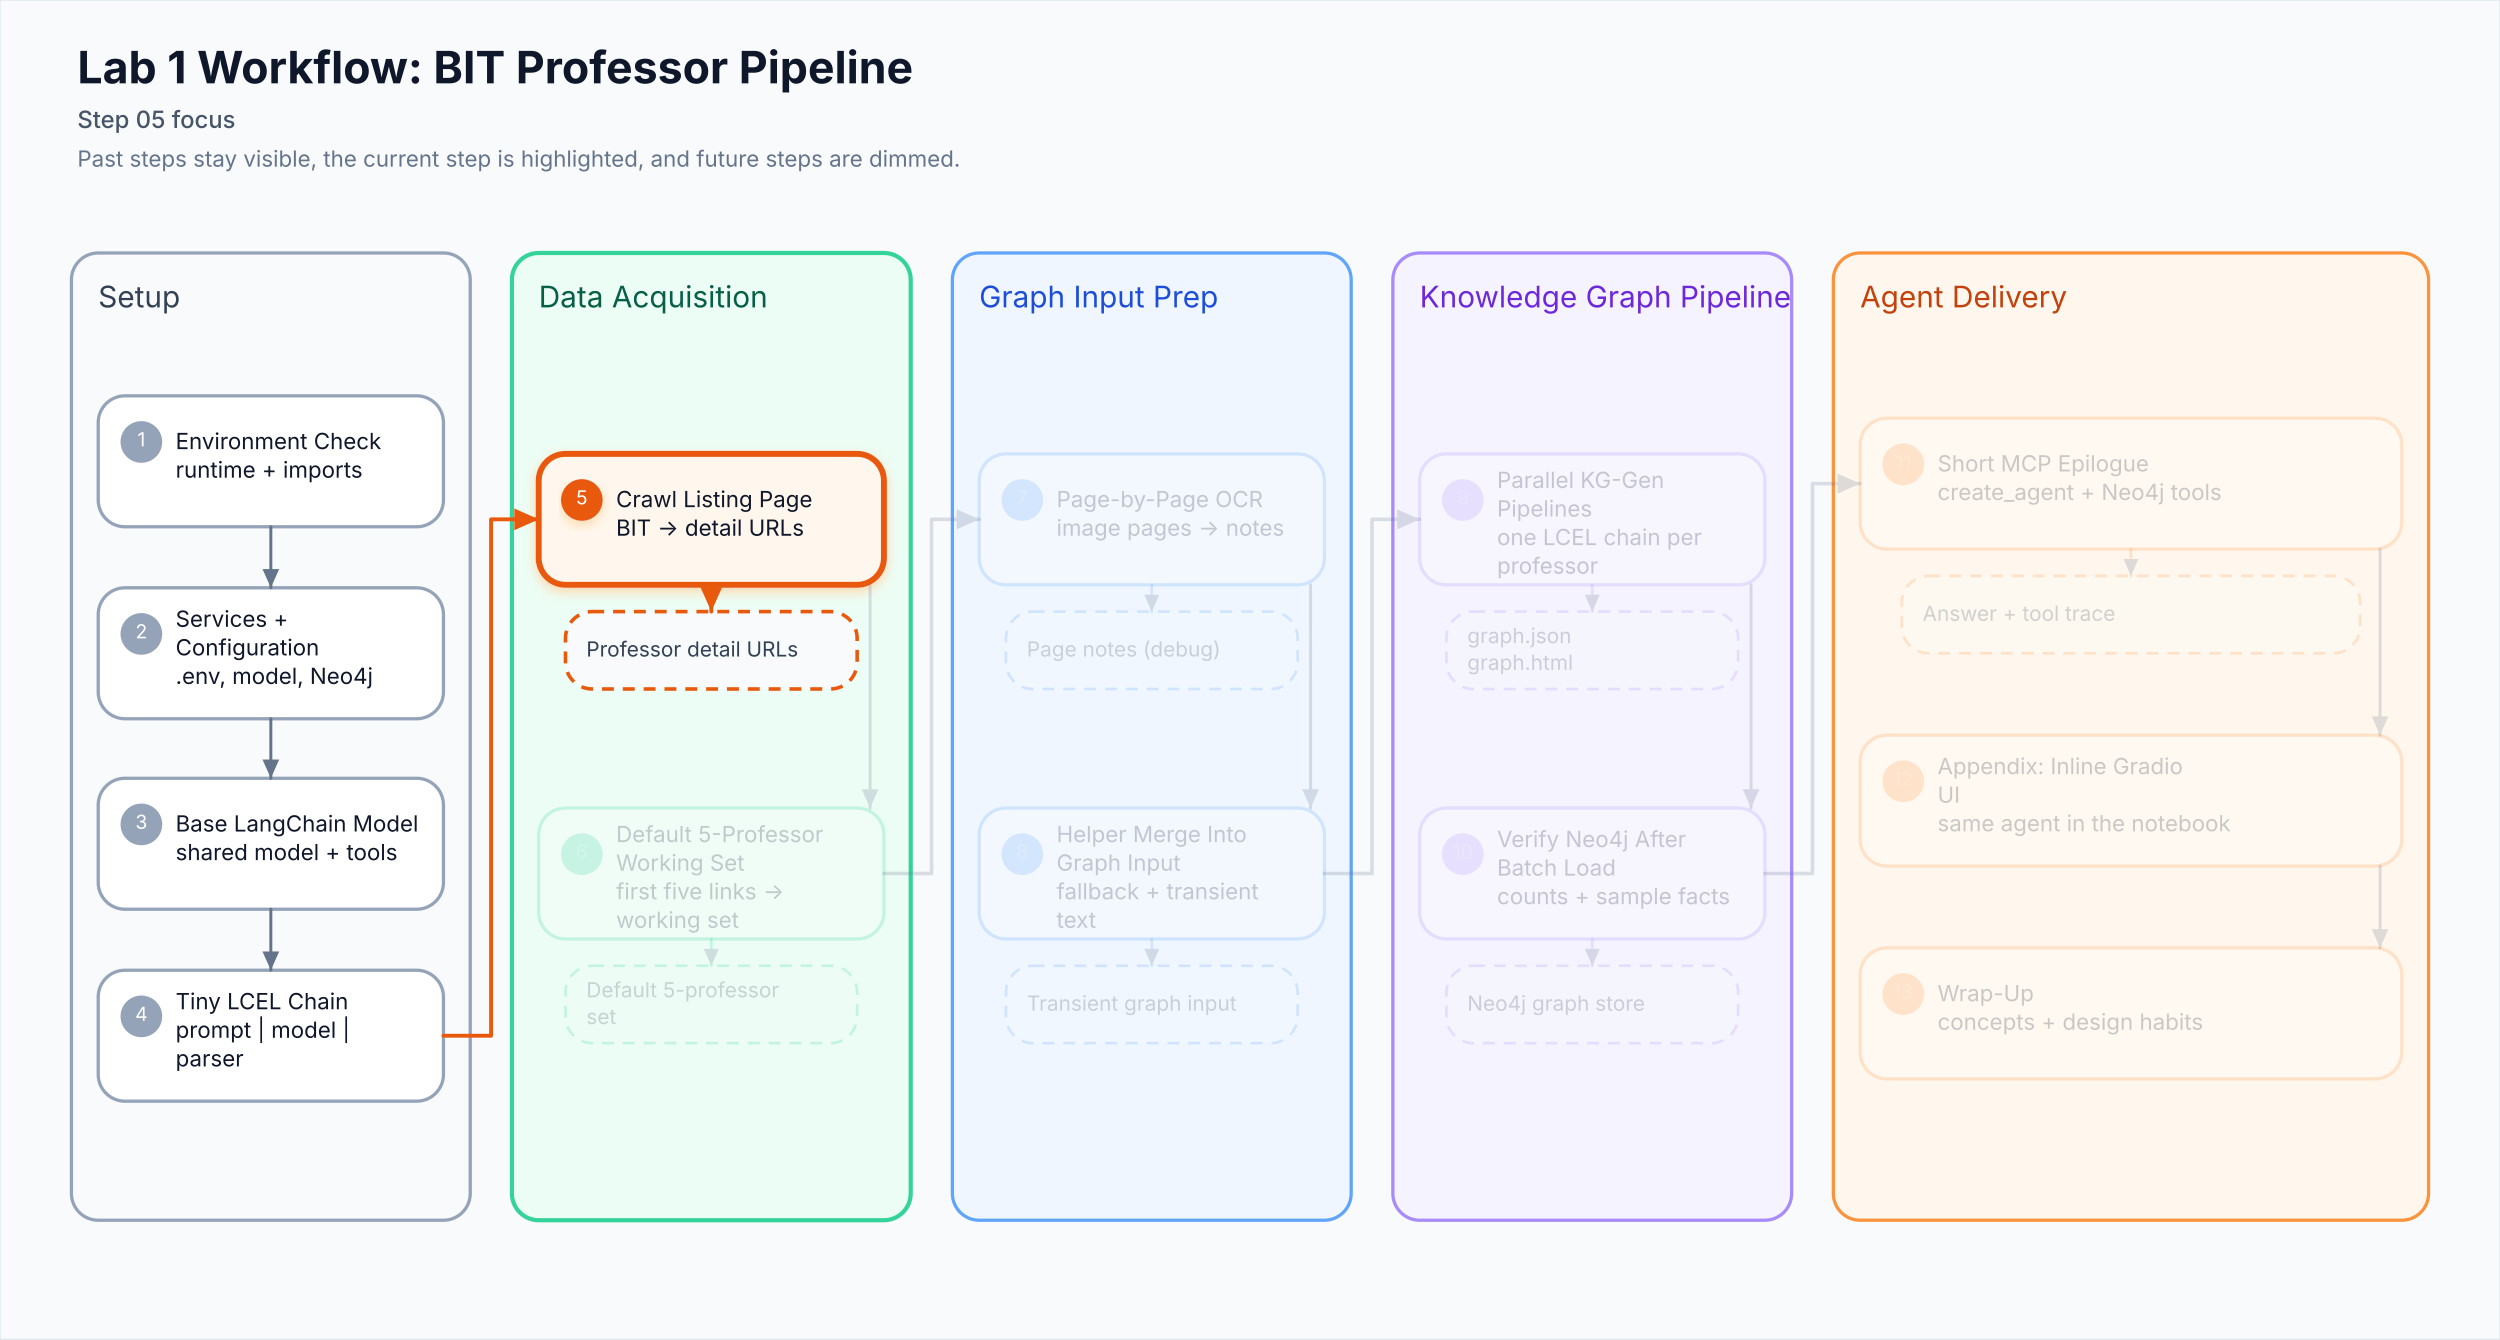
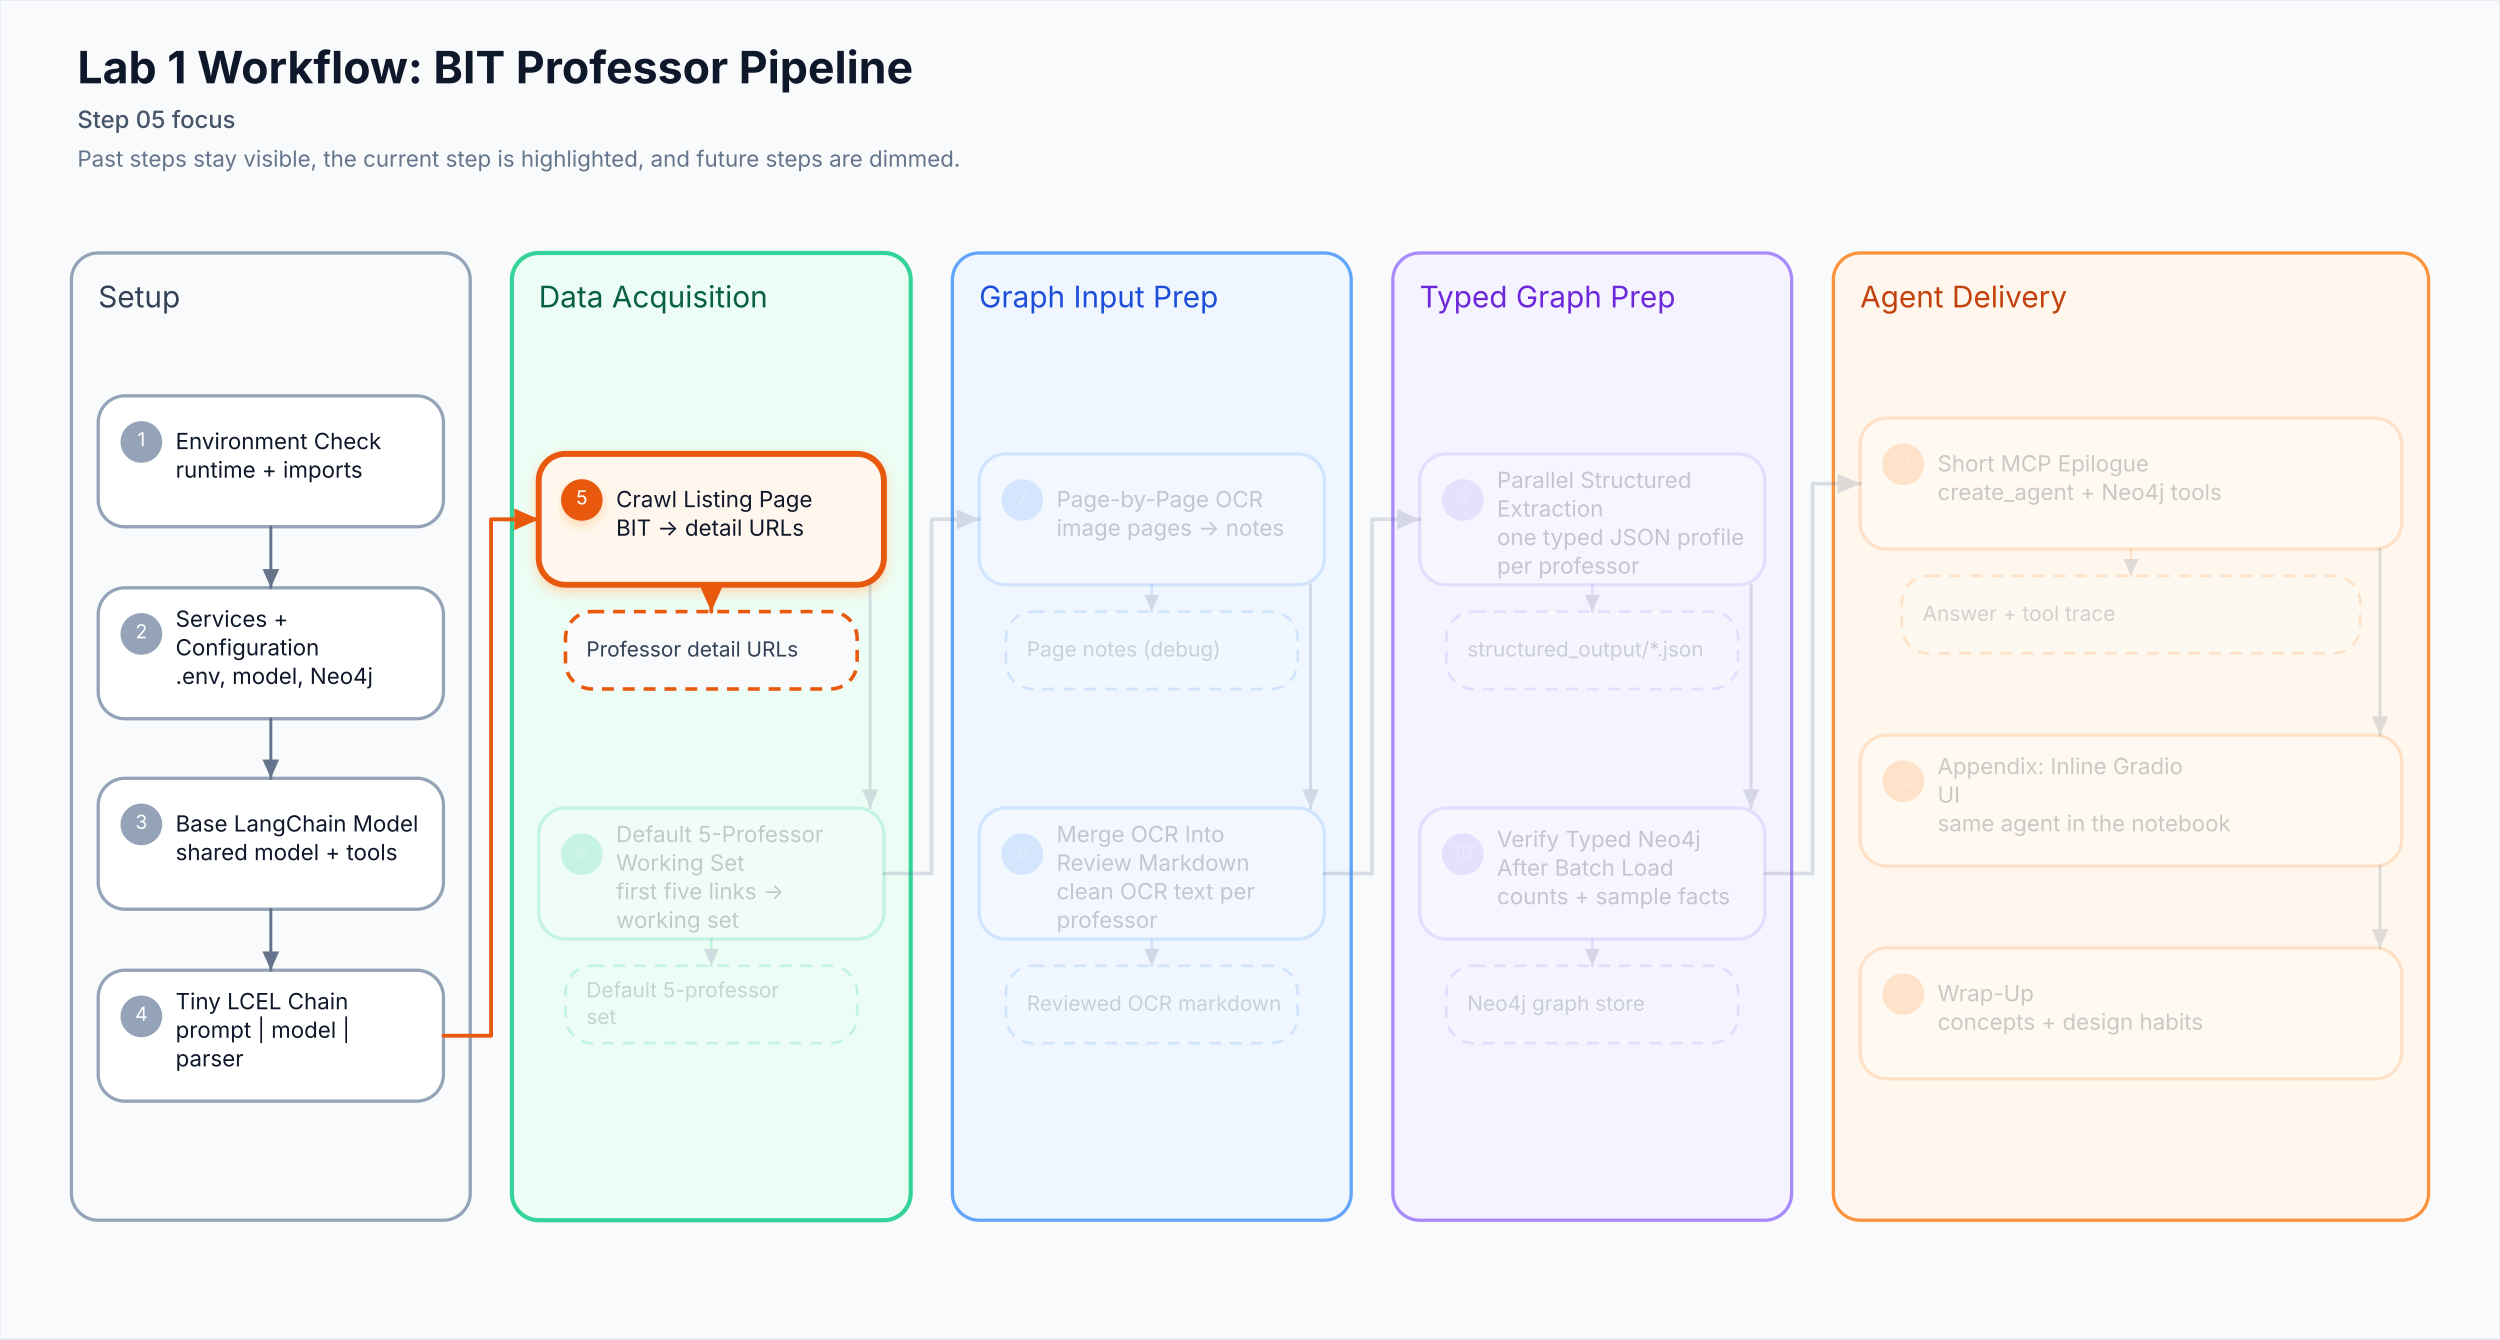
<svg xmlns="http://www.w3.org/2000/svg" width="1680" height="900" viewBox="0 0 1680 900">
  <defs>
    <marker id="arrow-dark" viewBox="0 0 10 10" refX="9" refY="5" markerWidth="7" markerHeight="7" orient="auto">
      <path d="M 0 1 L 9 5 L 0 9 Z" fill="#64748b" />
    </marker>
    <marker id="arrow-current" viewBox="0 0 10 10" refX="9" refY="5" markerWidth="7" markerHeight="7" orient="auto">
      <path d="M 0 1 L 9 5 L 0 9 Z" fill="#e8590c" />
    </marker>
    <filter id="current-shadow" x="-10%" y="-10%" width="140%" height="140%">
      <feDropShadow dx="0" dy="3" stdDeviation="4" flood-color="#fed7aa" flood-opacity="0.95" />
    </filter>
  </defs>
  <rect width="1680" height="900" fill="#f8fafc" stroke="#e2e8f0" stroke-width="1" />
  <text x="52" y="56" font-family="Inter, Arial, sans-serif" font-size="30" font-weight="700" fill="#0f172a">Lab 1 Workflow: BIT Professor Pipeline</text>
  <text x="52" y="86" font-family="Inter, Arial, sans-serif" font-size="16" font-weight="500" fill="#475569">Step 05 focus</text>
  <text x="52" y="112" font-family="Inter, Arial, sans-serif" font-size="15" font-weight="400" fill="#64748b">Past steps stay visible, the current step is highlighted, and future steps are dimmed.</text>
  <g opacity="1.00">
    <rect x="48" y="170" width="268" height="650" rx="18" fill="#f8fafc" stroke="#94a3b8" stroke-width="2.2" />
  </g>
  <g opacity="1.00">
    <text font-family="Inter, Arial, sans-serif" font-size="20" fill="#334155" text-anchor="start">
      <tspan x="66.0" y="192.0" dominant-baseline="hanging">Setup</tspan>
    </text>
  </g>
  <g opacity="1.00">
    <rect x="344" y="170" width="268" height="650" rx="18" fill="#ecfdf5" stroke="#34d399" stroke-width="2.8" />
  </g>
  <g opacity="1.00">
    <text font-family="Inter, Arial, sans-serif" font-size="20" fill="#065f46" text-anchor="start">
      <tspan x="362.0" y="192.0" dominant-baseline="hanging">Data Acquisition</tspan>
    </text>
  </g>
  <g opacity="1.00">
    <rect x="640" y="170" width="268" height="650" rx="18" fill="#eff6ff" stroke="#60a5fa" stroke-width="2.2" />
  </g>
  <g opacity="1.00">
    <text font-family="Inter, Arial, sans-serif" font-size="20" fill="#1d4ed8" text-anchor="start">
      <tspan x="658.0" y="192.0" dominant-baseline="hanging">Graph Input Prep</tspan>
    </text>
  </g>
  <g opacity="1.00">
    <rect x="936" y="170" width="268" height="650" rx="18" fill="#f5f3ff" stroke="#a78bfa" stroke-width="2.2" />
  </g>
  <g opacity="1.00">
    <text font-family="Inter, Arial, sans-serif" font-size="20" fill="#6d28d9" text-anchor="start">
-       <tspan x="954.0" y="192.0" dominant-baseline="hanging">Knowledge Graph Pipeline</tspan>
+       <tspan x="954.0" y="192.0" dominant-baseline="hanging">Typed Graph Prep</tspan>
    </text>
  </g>
  <g opacity="1.00">
    <rect x="1232" y="170" width="400" height="650" rx="18" fill="#fff7ed" stroke="#fb923c" stroke-width="2.2" />
  </g>
  <g opacity="1.00">
    <text font-family="Inter, Arial, sans-serif" font-size="20" fill="#c2410c" text-anchor="start">
      <tspan x="1250.0" y="192.0" dominant-baseline="hanging">Agent Delivery</tspan>
    </text>
  </g>
  <a href="https://docs.astral.sh/uv/getting-started/" target="_blank">
    <g opacity="1.00">
      <rect x="66" y="266" width="232" height="88" rx="18" fill="#ffffff" stroke="#94a3b8" stroke-width="2.2" />
    </g>
  </a>
  <a href="https://docs.astral.sh/uv/getting-started/" target="_blank">
    <g opacity="1.00">
      <ellipse cx="95.0" cy="297.0" rx="13.0" ry="13.0" fill="#94a3b8" stroke="#94a3b8" stroke-width="2" />
    </g>
  </a>
  <a href="https://docs.astral.sh/uv/getting-started/" target="_blank">
    <g opacity="1.00">
      <text font-family="Inter, Arial, sans-serif" font-size="13" fill="#ffffff" text-anchor="middle">
        <tspan x="95.0" y="290.5" dominant-baseline="hanging">1</tspan>
      </text>
    </g>
  </a>
  <a href="https://docs.astral.sh/uv/getting-started/" target="_blank">
    <g opacity="1.00">
      <text font-family="Inter, Arial, sans-serif" font-size="15" fill="#0f172a" text-anchor="start">
        <tspan x="118.0" y="290.9" dominant-baseline="hanging">Environment Check</tspan>
        <tspan x="118.0" y="310.1" dominant-baseline="hanging">runtime + imports</tspan>
      </text>
    </g>
  </a>
  <a href="https://docs.langchain.com/oss/python/integrations/chat/openai" target="_blank">
    <g opacity="1.00">
      <rect x="66" y="395" width="232" height="88" rx="18" fill="#ffffff" stroke="#94a3b8" stroke-width="2.2" />
    </g>
  </a>
  <a href="https://docs.langchain.com/oss/python/integrations/chat/openai" target="_blank">
    <g opacity="1.00">
      <ellipse cx="95.0" cy="426.0" rx="13.0" ry="13.0" fill="#94a3b8" stroke="#94a3b8" stroke-width="2" />
    </g>
  </a>
  <a href="https://docs.langchain.com/oss/python/integrations/chat/openai" target="_blank">
    <g opacity="1.00">
      <text font-family="Inter, Arial, sans-serif" font-size="13" fill="#ffffff" text-anchor="middle">
        <tspan x="95.0" y="419.5" dominant-baseline="hanging">2</tspan>
      </text>
    </g>
  </a>
  <a href="https://docs.langchain.com/oss/python/integrations/chat/openai" target="_blank">
    <g opacity="1.00">
      <text font-family="Inter, Arial, sans-serif" font-size="15" fill="#0f172a" text-anchor="start">
        <tspan x="118.0" y="410.3" dominant-baseline="hanging">Services +</tspan>
        <tspan x="118.0" y="429.5" dominant-baseline="hanging">Configuration</tspan>
        <tspan x="118.0" y="448.7" dominant-baseline="hanging">.env, model, Neo4j</tspan>
      </text>
    </g>
  </a>
  <a href="https://docs.langchain.com/oss/python/integrations/chat/openai" target="_blank">
    <g opacity="1.00">
      <rect x="66" y="523" width="232" height="88" rx="18" fill="#ffffff" stroke="#94a3b8" stroke-width="2.2" />
    </g>
  </a>
  <a href="https://docs.langchain.com/oss/python/integrations/chat/openai" target="_blank">
    <g opacity="1.00">
      <ellipse cx="95.0" cy="554.0" rx="13.0" ry="13.0" fill="#94a3b8" stroke="#94a3b8" stroke-width="2" />
    </g>
  </a>
  <a href="https://docs.langchain.com/oss/python/integrations/chat/openai" target="_blank">
    <g opacity="1.00">
      <text font-family="Inter, Arial, sans-serif" font-size="13" fill="#ffffff" text-anchor="middle">
        <tspan x="95.0" y="547.5" dominant-baseline="hanging">3</tspan>
      </text>
    </g>
  </a>
  <a href="https://docs.langchain.com/oss/python/integrations/chat/openai" target="_blank">
    <g opacity="1.00">
      <text font-family="Inter, Arial, sans-serif" font-size="15" fill="#0f172a" text-anchor="start">
        <tspan x="118.0" y="547.9" dominant-baseline="hanging">Base LangChain Model</tspan>
        <tspan x="118.0" y="567.1" dominant-baseline="hanging">shared model + tools</tspan>
      </text>
    </g>
  </a>
  <a href="https://api.python.langchain.com/en/latest/core/runnables/langchain_core.runnables.base.Runnable.html" target="_blank">
    <g opacity="1.00">
      <rect x="66" y="652" width="232" height="88" rx="18" fill="#ffffff" stroke="#94a3b8" stroke-width="2.2" />
    </g>
  </a>
  <a href="https://api.python.langchain.com/en/latest/core/runnables/langchain_core.runnables.base.Runnable.html" target="_blank">
    <g opacity="1.00">
      <ellipse cx="95.0" cy="683.0" rx="13.0" ry="13.0" fill="#94a3b8" stroke="#94a3b8" stroke-width="2" />
    </g>
  </a>
  <a href="https://api.python.langchain.com/en/latest/core/runnables/langchain_core.runnables.base.Runnable.html" target="_blank">
    <g opacity="1.00">
      <text font-family="Inter, Arial, sans-serif" font-size="13" fill="#ffffff" text-anchor="middle">
        <tspan x="95.0" y="676.5" dominant-baseline="hanging">4</tspan>
      </text>
    </g>
  </a>
  <a href="https://api.python.langchain.com/en/latest/core/runnables/langchain_core.runnables.base.Runnable.html" target="_blank">
    <g opacity="1.00">
      <text font-family="Inter, Arial, sans-serif" font-size="15" fill="#0f172a" text-anchor="start">
        <tspan x="118.0" y="667.3" dominant-baseline="hanging">Tiny LCEL Chain</tspan>
        <tspan x="118.0" y="686.5" dominant-baseline="hanging">prompt | model |</tspan>
        <tspan x="118.0" y="705.7" dominant-baseline="hanging">parser</tspan>
      </text>
    </g>
  </a>
  <a href="https://requests.readthedocs.io/en/latest/user/quickstart/" target="_blank">
    <g opacity="1.00">
      <rect x="362" y="305" width="232" height="88" rx="18" fill="#fff7ed" stroke="#e8590c" stroke-width="4" filter="url(#current-shadow)" />
    </g>
  </a>
  <a href="https://requests.readthedocs.io/en/latest/user/quickstart/" target="_blank">
    <g opacity="1.00">
      <ellipse cx="391.0" cy="336.0" rx="13.0" ry="13.0" fill="#e8590c" stroke="#e8590c" stroke-width="2" filter="url(#current-shadow)" />
    </g>
  </a>
  <a href="https://requests.readthedocs.io/en/latest/user/quickstart/" target="_blank">
    <g opacity="1.00">
      <text font-family="Inter, Arial, sans-serif" font-size="13" fill="#ffffff" text-anchor="middle">
        <tspan x="391.0" y="329.5" dominant-baseline="hanging">5</tspan>
      </text>
    </g>
  </a>
  <a href="https://requests.readthedocs.io/en/latest/user/quickstart/" target="_blank">
    <g opacity="1.00">
      <text font-family="Inter, Arial, sans-serif" font-size="15" fill="#0f172a" text-anchor="start">
        <tspan x="414.0" y="329.9" dominant-baseline="hanging">Crawl Listing Page</tspan>
        <tspan x="414.0" y="349.1" dominant-baseline="hanging">BIT -&gt; detail URLs</tspan>
      </text>
    </g>
  </a>
  <g opacity="1.00">
    <rect x="380" y="411" width="196" height="52" rx="18" fill="#f8fafc" stroke="#e8590c" stroke-width="2.4" stroke-dasharray="8 6" />
  </g>
  <g opacity="1.00">
    <text font-family="Inter, Arial, sans-serif" font-size="14" fill="#334155" text-anchor="start">
      <tspan x="394.0" y="431.0" dominant-baseline="hanging">Professor detail URLs</tspan>
    </text>
  </g>
  <g opacity="1.00">
    <path d="M 478.0,393.0 L 478.0,411.0" fill="none" stroke="#e8590c" stroke-width="2.6" stroke-linecap="round" stroke-linejoin="round" marker-end="url(#arrow-current)" stroke-dasharray="8 6" />
  </g>
  <a href="https://www.crummy.com/software/BeautifulSoup/bs4/doc/" target="_blank">
    <g opacity="0.22">
      <rect x="362" y="543" width="232" height="88" rx="18" fill="#ffffff" stroke="#34d399" stroke-width="2.2" />
    </g>
  </a>
  <a href="https://www.crummy.com/software/BeautifulSoup/bs4/doc/" target="_blank">
    <g opacity="0.22">
      <ellipse cx="391.0" cy="574.0" rx="13.0" ry="13.0" fill="#34d399" stroke="#34d399" stroke-width="2" />
    </g>
  </a>
  <a href="https://www.crummy.com/software/BeautifulSoup/bs4/doc/" target="_blank">
    <g opacity="0.22">
      <text font-family="Inter, Arial, sans-serif" font-size="13" fill="#ffffff" text-anchor="middle">
        <tspan x="391.0" y="567.5" dominant-baseline="hanging">6</tspan>
      </text>
    </g>
  </a>
  <a href="https://www.crummy.com/software/BeautifulSoup/bs4/doc/" target="_blank">
    <g opacity="0.22">
      <text font-family="Inter, Arial, sans-serif" font-size="15" fill="#0f172a" text-anchor="start">
        <tspan x="414.0" y="555.0" dominant-baseline="hanging">Default 5-Professor</tspan>
        <tspan x="414.0" y="574.2" dominant-baseline="hanging">Working Set</tspan>
        <tspan x="414.0" y="593.4" dominant-baseline="hanging">first five links -&gt;</tspan>
        <tspan x="414.0" y="612.6" dominant-baseline="hanging">working set</tspan>
      </text>
    </g>
  </a>
  <g opacity="0.22">
    <rect x="380" y="649" width="196" height="52" rx="18" fill="#f8fafc" stroke="#34d399" stroke-width="1.8" stroke-dasharray="8 6" />
  </g>
  <g opacity="0.22">
    <text font-family="Inter, Arial, sans-serif" font-size="14" fill="#334155" text-anchor="start">
      <tspan x="394.0" y="660.0" dominant-baseline="hanging">Default 5-professor</tspan>
      <tspan x="394.0" y="678.0" dominant-baseline="hanging">set</tspan>
    </text>
  </g>
  <g opacity="0.22">
    <path d="M 478.0,631.0 L 478.0,649.0" fill="none" stroke="#34d399" stroke-width="1.8" stroke-linecap="round" stroke-linejoin="round" marker-end="url(#arrow-dark)" stroke-dasharray="8 6" />
  </g>
  <a href="https://docs.langchain.com/oss/python/langchain/messages" target="_blank">
    <g opacity="0.22">
      <rect x="658" y="305" width="232" height="88" rx="18" fill="#ffffff" stroke="#60a5fa" stroke-width="2.2" />
    </g>
  </a>
  <a href="https://docs.langchain.com/oss/python/langchain/messages" target="_blank">
    <g opacity="0.22">
      <ellipse cx="687.0" cy="336.0" rx="13.0" ry="13.0" fill="#60a5fa" stroke="#60a5fa" stroke-width="2" />
    </g>
  </a>
  <a href="https://docs.langchain.com/oss/python/langchain/messages" target="_blank">
    <g opacity="0.22">
      <text font-family="Inter, Arial, sans-serif" font-size="13" fill="#ffffff" text-anchor="middle">
        <tspan x="687.0" y="329.5" dominant-baseline="hanging">7</tspan>
      </text>
    </g>
  </a>
  <a href="https://docs.langchain.com/oss/python/langchain/messages" target="_blank">
    <g opacity="0.22">
      <text font-family="Inter, Arial, sans-serif" font-size="15" fill="#0f172a" text-anchor="start">
        <tspan x="710.0" y="329.9" dominant-baseline="hanging">Page-by-Page OCR</tspan>
        <tspan x="710.0" y="349.1" dominant-baseline="hanging">image pages -&gt; notes</tspan>
      </text>
    </g>
  </a>
  <g opacity="0.22">
    <rect x="676" y="411" width="196" height="52" rx="18" fill="#f8fafc" stroke="#60a5fa" stroke-width="1.8" stroke-dasharray="8 6" />
  </g>
  <g opacity="0.22">
    <text font-family="Inter, Arial, sans-serif" font-size="14" fill="#334155" text-anchor="start">
      <tspan x="690.0" y="431.0" dominant-baseline="hanging">Page notes (debug)</tspan>
    </text>
  </g>
  <g opacity="0.22">
    <path d="M 774.0,393.0 L 774.0,411.0" fill="none" stroke="#60a5fa" stroke-width="1.8" stroke-linecap="round" stroke-linejoin="round" marker-end="url(#arrow-dark)" stroke-dasharray="8 6" />
  </g>
  <a href="https://api.python.langchain.com/en/latest/core/runnables/langchain_core.runnables.base.RunnableSequence.html" target="_blank">
    <g opacity="0.22">
      <rect x="658" y="543" width="232" height="88" rx="18" fill="#ffffff" stroke="#60a5fa" stroke-width="2.2" />
    </g>
  </a>
  <a href="https://api.python.langchain.com/en/latest/core/runnables/langchain_core.runnables.base.RunnableSequence.html" target="_blank">
    <g opacity="0.22">
      <ellipse cx="687.0" cy="574.0" rx="13.0" ry="13.0" fill="#60a5fa" stroke="#60a5fa" stroke-width="2" />
    </g>
  </a>
  <a href="https://api.python.langchain.com/en/latest/core/runnables/langchain_core.runnables.base.RunnableSequence.html" target="_blank">
    <g opacity="0.22">
      <text font-family="Inter, Arial, sans-serif" font-size="13" fill="#ffffff" text-anchor="middle">
        <tspan x="687.0" y="567.5" dominant-baseline="hanging">8</tspan>
      </text>
    </g>
  </a>
  <a href="https://api.python.langchain.com/en/latest/core/runnables/langchain_core.runnables.base.RunnableSequence.html" target="_blank">
    <g opacity="0.22">
      <text font-family="Inter, Arial, sans-serif" font-size="15" fill="#0f172a" text-anchor="start">
-         <tspan x="710.0" y="555.0" dominant-baseline="hanging">Helper Merge Into</tspan>
-         <tspan x="710.0" y="574.2" dominant-baseline="hanging">Graph Input</tspan>
-         <tspan x="710.0" y="593.4" dominant-baseline="hanging">fallback + transient</tspan>
-         <tspan x="710.0" y="612.6" dominant-baseline="hanging">text</tspan>
+         <tspan x="710.0" y="555.0" dominant-baseline="hanging">Merge OCR Into</tspan>
+         <tspan x="710.0" y="574.2" dominant-baseline="hanging">Review Markdown</tspan>
+         <tspan x="710.0" y="593.4" dominant-baseline="hanging">clean OCR text per</tspan>
+         <tspan x="710.0" y="612.6" dominant-baseline="hanging">professor</tspan>
      </text>
    </g>
  </a>
  <g opacity="0.22">
    <rect x="676" y="649" width="196" height="52" rx="18" fill="#f8fafc" stroke="#60a5fa" stroke-width="1.8" stroke-dasharray="8 6" />
  </g>
  <g opacity="0.22">
    <text font-family="Inter, Arial, sans-serif" font-size="14" fill="#334155" text-anchor="start">
-       <tspan x="690.0" y="669.0" dominant-baseline="hanging">Transient graph input</tspan>
+       <tspan x="690.0" y="669.0" dominant-baseline="hanging">Reviewed OCR markdown</tspan>
    </text>
  </g>
  <g opacity="0.22">
    <path d="M 774.0,631.0 L 774.0,649.0" fill="none" stroke="#60a5fa" stroke-width="1.8" stroke-linecap="round" stroke-linejoin="round" marker-end="url(#arrow-dark)" stroke-dasharray="8 6" />
  </g>
-   <a href="https://github.com/stair-lab/kg-gen" target="_blank">
+   <a href="https://docs.langchain.com/oss/python/integrations/chat/openai" target="_blank">
    <g opacity="0.22">
      <rect x="954" y="305" width="232" height="88" rx="18" fill="#ffffff" stroke="#a78bfa" stroke-width="2.2" />
    </g>
  </a>
-   <a href="https://github.com/stair-lab/kg-gen" target="_blank">
+   <a href="https://docs.langchain.com/oss/python/integrations/chat/openai" target="_blank">
    <g opacity="0.22">
      <ellipse cx="983.0" cy="336.0" rx="13.0" ry="13.0" fill="#a78bfa" stroke="#a78bfa" stroke-width="2" />
    </g>
  </a>
-   <a href="https://github.com/stair-lab/kg-gen" target="_blank">
+   <a href="https://docs.langchain.com/oss/python/integrations/chat/openai" target="_blank">
    <g opacity="0.22">
      <text font-family="Inter, Arial, sans-serif" font-size="13" fill="#ffffff" text-anchor="middle">
        <tspan x="983.0" y="329.5" dominant-baseline="hanging">9</tspan>
      </text>
    </g>
  </a>
-   <a href="https://github.com/stair-lab/kg-gen" target="_blank">
-     <g opacity="0.22">
-       <text font-family="Inter, Arial, sans-serif" font-size="15" fill="#0f172a" text-anchor="start">
-         <tspan x="1006.0" y="317.0" dominant-baseline="hanging">Parallel KG-Gen</tspan>
-         <tspan x="1006.0" y="336.2" dominant-baseline="hanging">Pipelines</tspan>
-         <tspan x="1006.0" y="355.4" dominant-baseline="hanging">one LCEL chain per</tspan>
-         <tspan x="1006.0" y="374.6" dominant-baseline="hanging">professor</tspan>
+   <a href="https://docs.langchain.com/oss/python/integrations/chat/openai" target="_blank">
+     <g opacity="0.22">
+       <text font-family="Inter, Arial, sans-serif" font-size="15" fill="#0f172a" text-anchor="start">
+         <tspan x="1006.0" y="317.0" dominant-baseline="hanging">Parallel Structured</tspan>
+         <tspan x="1006.0" y="336.2" dominant-baseline="hanging">Extraction</tspan>
+         <tspan x="1006.0" y="355.4" dominant-baseline="hanging">one typed JSON profile</tspan>
+         <tspan x="1006.0" y="374.6" dominant-baseline="hanging">per professor</tspan>
      </text>
    </g>
  </a>
  <g opacity="0.22">
    <rect x="972" y="411" width="196" height="52" rx="18" fill="#f8fafc" stroke="#a78bfa" stroke-width="1.8" stroke-dasharray="8 6" />
  </g>
  <g opacity="0.22">
    <text font-family="Inter, Arial, sans-serif" font-size="14" fill="#334155" text-anchor="start">
-       <tspan x="986.0" y="422.0" dominant-baseline="hanging">graph.json</tspan>
-       <tspan x="986.0" y="440.0" dominant-baseline="hanging">graph.html</tspan>
+       <tspan x="986.0" y="431.0" dominant-baseline="hanging">structured_output/*.json</tspan>
    </text>
  </g>
  <g opacity="0.22">
    <path d="M 1070.0,393.0 L 1070.0,411.0" fill="none" stroke="#a78bfa" stroke-width="1.8" stroke-linecap="round" stroke-linejoin="round" marker-end="url(#arrow-dark)" stroke-dasharray="8 6" />
  </g>
  <a href="https://neo4j.com/docs/python-manual/current/connect/" target="_blank">
    <g opacity="0.22">
      <rect x="954" y="543" width="232" height="88" rx="18" fill="#ffffff" stroke="#a78bfa" stroke-width="2.2" />
    </g>
  </a>
  <a href="https://neo4j.com/docs/python-manual/current/connect/" target="_blank">
    <g opacity="0.22">
      <ellipse cx="983.0" cy="574.0" rx="13.0" ry="13.0" fill="#a78bfa" stroke="#a78bfa" stroke-width="2" />
    </g>
  </a>
  <a href="https://neo4j.com/docs/python-manual/current/connect/" target="_blank">
    <g opacity="0.22">
      <text font-family="Inter, Arial, sans-serif" font-size="13" fill="#ffffff" text-anchor="middle">
        <tspan x="983.0" y="567.5" dominant-baseline="hanging">10</tspan>
      </text>
    </g>
  </a>
  <a href="https://neo4j.com/docs/python-manual/current/connect/" target="_blank">
    <g opacity="0.22">
      <text font-family="Inter, Arial, sans-serif" font-size="15" fill="#0f172a" text-anchor="start">
-         <tspan x="1006.0" y="558.3" dominant-baseline="hanging">Verify Neo4j After</tspan>
-         <tspan x="1006.0" y="577.5" dominant-baseline="hanging">Batch Load</tspan>
+         <tspan x="1006.0" y="558.3" dominant-baseline="hanging">Verify Typed Neo4j</tspan>
+         <tspan x="1006.0" y="577.5" dominant-baseline="hanging">After Batch Load</tspan>
        <tspan x="1006.0" y="596.7" dominant-baseline="hanging">counts + sample facts</tspan>
      </text>
    </g>
  </a>
  <g opacity="0.22">
    <rect x="972" y="649" width="196" height="52" rx="18" fill="#f8fafc" stroke="#a78bfa" stroke-width="1.8" stroke-dasharray="8 6" />
  </g>
  <g opacity="0.22">
    <text font-family="Inter, Arial, sans-serif" font-size="14" fill="#334155" text-anchor="start">
      <tspan x="986.0" y="669.0" dominant-baseline="hanging">Neo4j graph store</tspan>
    </text>
  </g>
  <g opacity="0.22">
    <path d="M 1070.0,631.0 L 1070.0,649.0" fill="none" stroke="#a78bfa" stroke-width="1.8" stroke-linecap="round" stroke-linejoin="round" marker-end="url(#arrow-dark)" stroke-dasharray="8 6" />
  </g>
  <a href="https://docs.langchain.com/oss/python/langchain/mcp" target="_blank">
    <g opacity="0.22">
      <rect x="1250" y="281" width="364" height="88" rx="18" fill="#ffffff" stroke="#fb923c" stroke-width="2.2" />
    </g>
  </a>
  <a href="https://docs.langchain.com/oss/python/langchain/mcp" target="_blank">
    <g opacity="0.22">
      <ellipse cx="1279.0" cy="312.0" rx="13.0" ry="13.0" fill="#fb923c" stroke="#fb923c" stroke-width="2" />
    </g>
  </a>
  <a href="https://docs.langchain.com/oss/python/langchain/mcp" target="_blank">
    <g opacity="0.22">
      <text font-family="Inter, Arial, sans-serif" font-size="13" fill="#ffffff" text-anchor="middle">
        <tspan x="1279.0" y="305.5" dominant-baseline="hanging">11</tspan>
      </text>
    </g>
  </a>
  <a href="https://docs.langchain.com/oss/python/langchain/mcp" target="_blank">
    <g opacity="0.22">
      <text font-family="Inter, Arial, sans-serif" font-size="15" fill="#0f172a" text-anchor="start">
        <tspan x="1302.0" y="305.9" dominant-baseline="hanging">Short MCP Epilogue</tspan>
        <tspan x="1302.0" y="325.1" dominant-baseline="hanging">create_agent + Neo4j tools</tspan>
      </text>
    </g>
  </a>
  <g opacity="0.22">
    <rect x="1278" y="387" width="308" height="52" rx="18" fill="#f8fafc" stroke="#fb923c" stroke-width="1.8" stroke-dasharray="8 6" />
  </g>
  <g opacity="0.22">
    <text font-family="Inter, Arial, sans-serif" font-size="14" fill="#334155" text-anchor="start">
      <tspan x="1292.0" y="407.0" dominant-baseline="hanging">Answer + tool trace</tspan>
    </text>
  </g>
  <g opacity="0.22">
    <path d="M 1432.0,369.0 L 1432.0,387.0" fill="none" stroke="#fb923c" stroke-width="1.8" stroke-linecap="round" stroke-linejoin="round" marker-end="url(#arrow-dark)" stroke-dasharray="8 6" />
  </g>
  <a href="https://www.gradio.app/guides/quickstart" target="_blank">
    <g opacity="0.22">
      <rect x="1250" y="494" width="364" height="88" rx="18" fill="#ffffff" stroke="#fb923c" stroke-width="2.2" />
    </g>
  </a>
  <a href="https://www.gradio.app/guides/quickstart" target="_blank">
    <g opacity="0.22">
      <ellipse cx="1279.0" cy="525.0" rx="13.0" ry="13.0" fill="#fb923c" stroke="#fb923c" stroke-width="2" />
    </g>
  </a>
  <a href="https://www.gradio.app/guides/quickstart" target="_blank">
    <g opacity="0.22">
      <text font-family="Inter, Arial, sans-serif" font-size="13" fill="#ffffff" text-anchor="middle">
        <tspan x="1279.0" y="518.5" dominant-baseline="hanging">12</tspan>
      </text>
    </g>
  </a>
  <a href="https://www.gradio.app/guides/quickstart" target="_blank">
    <g opacity="0.22">
      <text font-family="Inter, Arial, sans-serif" font-size="15" fill="#0f172a" text-anchor="start">
        <tspan x="1302.0" y="509.3" dominant-baseline="hanging">Appendix: Inline Gradio</tspan>
        <tspan x="1302.0" y="528.5" dominant-baseline="hanging">UI</tspan>
        <tspan x="1302.0" y="547.7" dominant-baseline="hanging">same agent in the notebook</tspan>
      </text>
    </g>
  </a>
  <a href="https://docs.langchain.com/oss/python/learn" target="_blank">
    <g opacity="0.22">
      <rect x="1250" y="637" width="364" height="88" rx="18" fill="#ffffff" stroke="#fb923c" stroke-width="2.2" />
    </g>
  </a>
  <a href="https://docs.langchain.com/oss/python/learn" target="_blank">
    <g opacity="0.22">
      <ellipse cx="1279.0" cy="668.0" rx="13.0" ry="13.0" fill="#fb923c" stroke="#fb923c" stroke-width="2" />
    </g>
  </a>
  <a href="https://docs.langchain.com/oss/python/learn" target="_blank">
    <g opacity="0.22">
      <text font-family="Inter, Arial, sans-serif" font-size="13" fill="#ffffff" text-anchor="middle">
        <tspan x="1279.0" y="661.5" dominant-baseline="hanging">13</tspan>
      </text>
    </g>
  </a>
  <a href="https://docs.langchain.com/oss/python/learn" target="_blank">
    <g opacity="0.22">
      <text font-family="Inter, Arial, sans-serif" font-size="15" fill="#0f172a" text-anchor="start">
        <tspan x="1302.0" y="661.9" dominant-baseline="hanging">Wrap-Up</tspan>
        <tspan x="1302.0" y="681.1" dominant-baseline="hanging">concepts + design habits</tspan>
      </text>
    </g>
  </a>
  <g opacity="1.00">
    <path d="M 182.0,354.0 L 182.0,395.0" fill="none" stroke="#64748b" stroke-width="2.0" stroke-linecap="round" stroke-linejoin="round" marker-end="url(#arrow-dark)" />
  </g>
  <g opacity="1.00">
    <path d="M 182.0,483.0 L 182.0,523.0" fill="none" stroke="#64748b" stroke-width="2.0" stroke-linecap="round" stroke-linejoin="round" marker-end="url(#arrow-dark)" />
  </g>
  <g opacity="1.00">
    <path d="M 182.0,611.0 L 182.0,652.0" fill="none" stroke="#64748b" stroke-width="2.0" stroke-linecap="round" stroke-linejoin="round" marker-end="url(#arrow-dark)" />
  </g>
  <g opacity="1.00">
    <path d="M 298.0,696.0 L 330.0,696.0 L 330.0,349.0 L 362.0,349.0" fill="none" stroke="#e8590c" stroke-width="2.6" stroke-linecap="round" stroke-linejoin="round" marker-end="url(#arrow-current)" />
  </g>
  <g opacity="0.22">
    <path d="M 584.7,393.0 L 584.7,543.0" fill="none" stroke="#64748b" stroke-width="2.0" stroke-linecap="round" stroke-linejoin="round" marker-end="url(#arrow-dark)" />
  </g>
  <g opacity="0.22">
    <path d="M 594.0,587.0 L 626.0,587.0 L 626.0,349.0 L 658.0,349.0" fill="none" stroke="#64748b" stroke-width="2.4" stroke-linecap="round" stroke-linejoin="round" marker-end="url(#arrow-dark)" />
  </g>
  <g opacity="0.22">
    <path d="M 880.7,393.0 L 880.7,543.0" fill="none" stroke="#64748b" stroke-width="2.0" stroke-linecap="round" stroke-linejoin="round" marker-end="url(#arrow-dark)" />
  </g>
  <g opacity="0.22">
    <path d="M 890.0,587.0 L 922.0,587.0 L 922.0,349.0 L 954.0,349.0" fill="none" stroke="#64748b" stroke-width="2.4" stroke-linecap="round" stroke-linejoin="round" marker-end="url(#arrow-dark)" />
  </g>
  <g opacity="0.22">
    <path d="M 1176.7,393.0 L 1176.7,543.0" fill="none" stroke="#64748b" stroke-width="2.0" stroke-linecap="round" stroke-linejoin="round" marker-end="url(#arrow-dark)" />
  </g>
  <g opacity="0.22">
    <path d="M 1186.0,587.0 L 1218.0,587.0 L 1218.0,325.0 L 1250.0,325.0" fill="none" stroke="#64748b" stroke-width="2.4" stroke-linecap="round" stroke-linejoin="round" marker-end="url(#arrow-dark)" />
  </g>
  <g opacity="0.22">
    <path d="M 1599.4,369.0 L 1599.4,494.0" fill="none" stroke="#64748b" stroke-width="2.0" stroke-linecap="round" stroke-linejoin="round" marker-end="url(#arrow-dark)" />
  </g>
  <g opacity="0.22">
    <path d="M 1599.4,582.0 L 1599.4,637.0" fill="none" stroke="#64748b" stroke-width="2.0" stroke-linecap="round" stroke-linejoin="round" marker-end="url(#arrow-dark)" />
  </g>
</svg>
